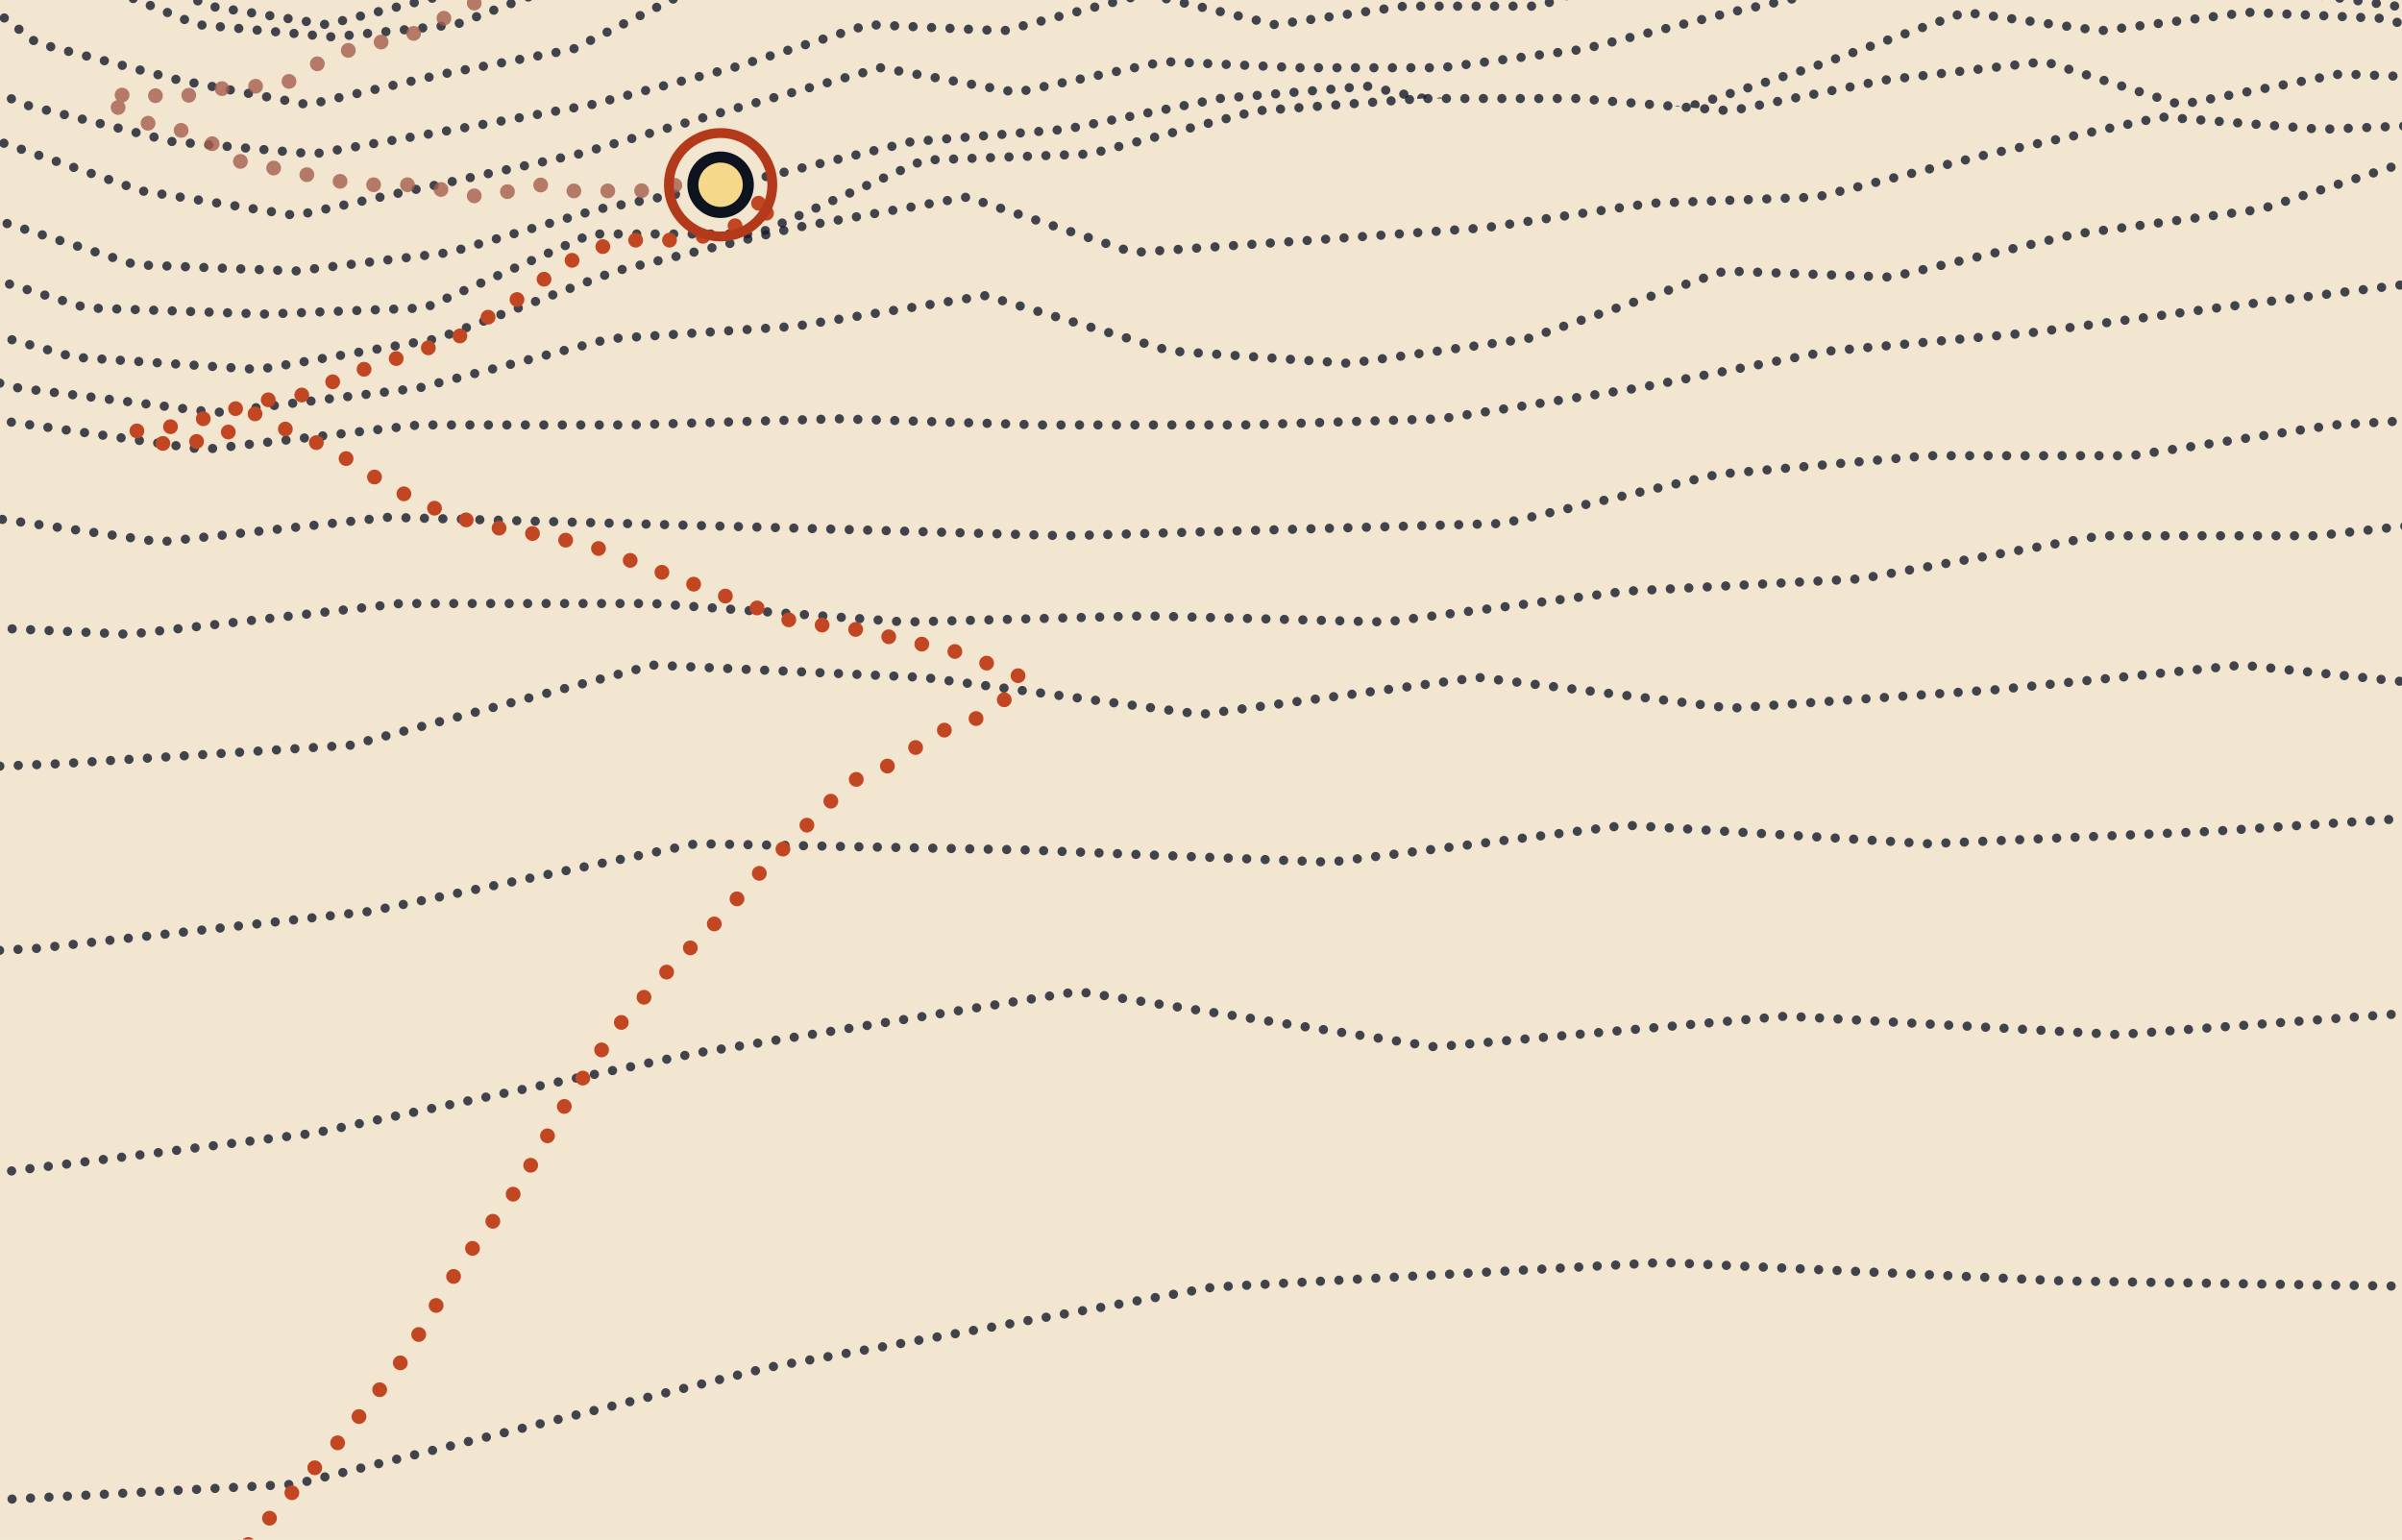
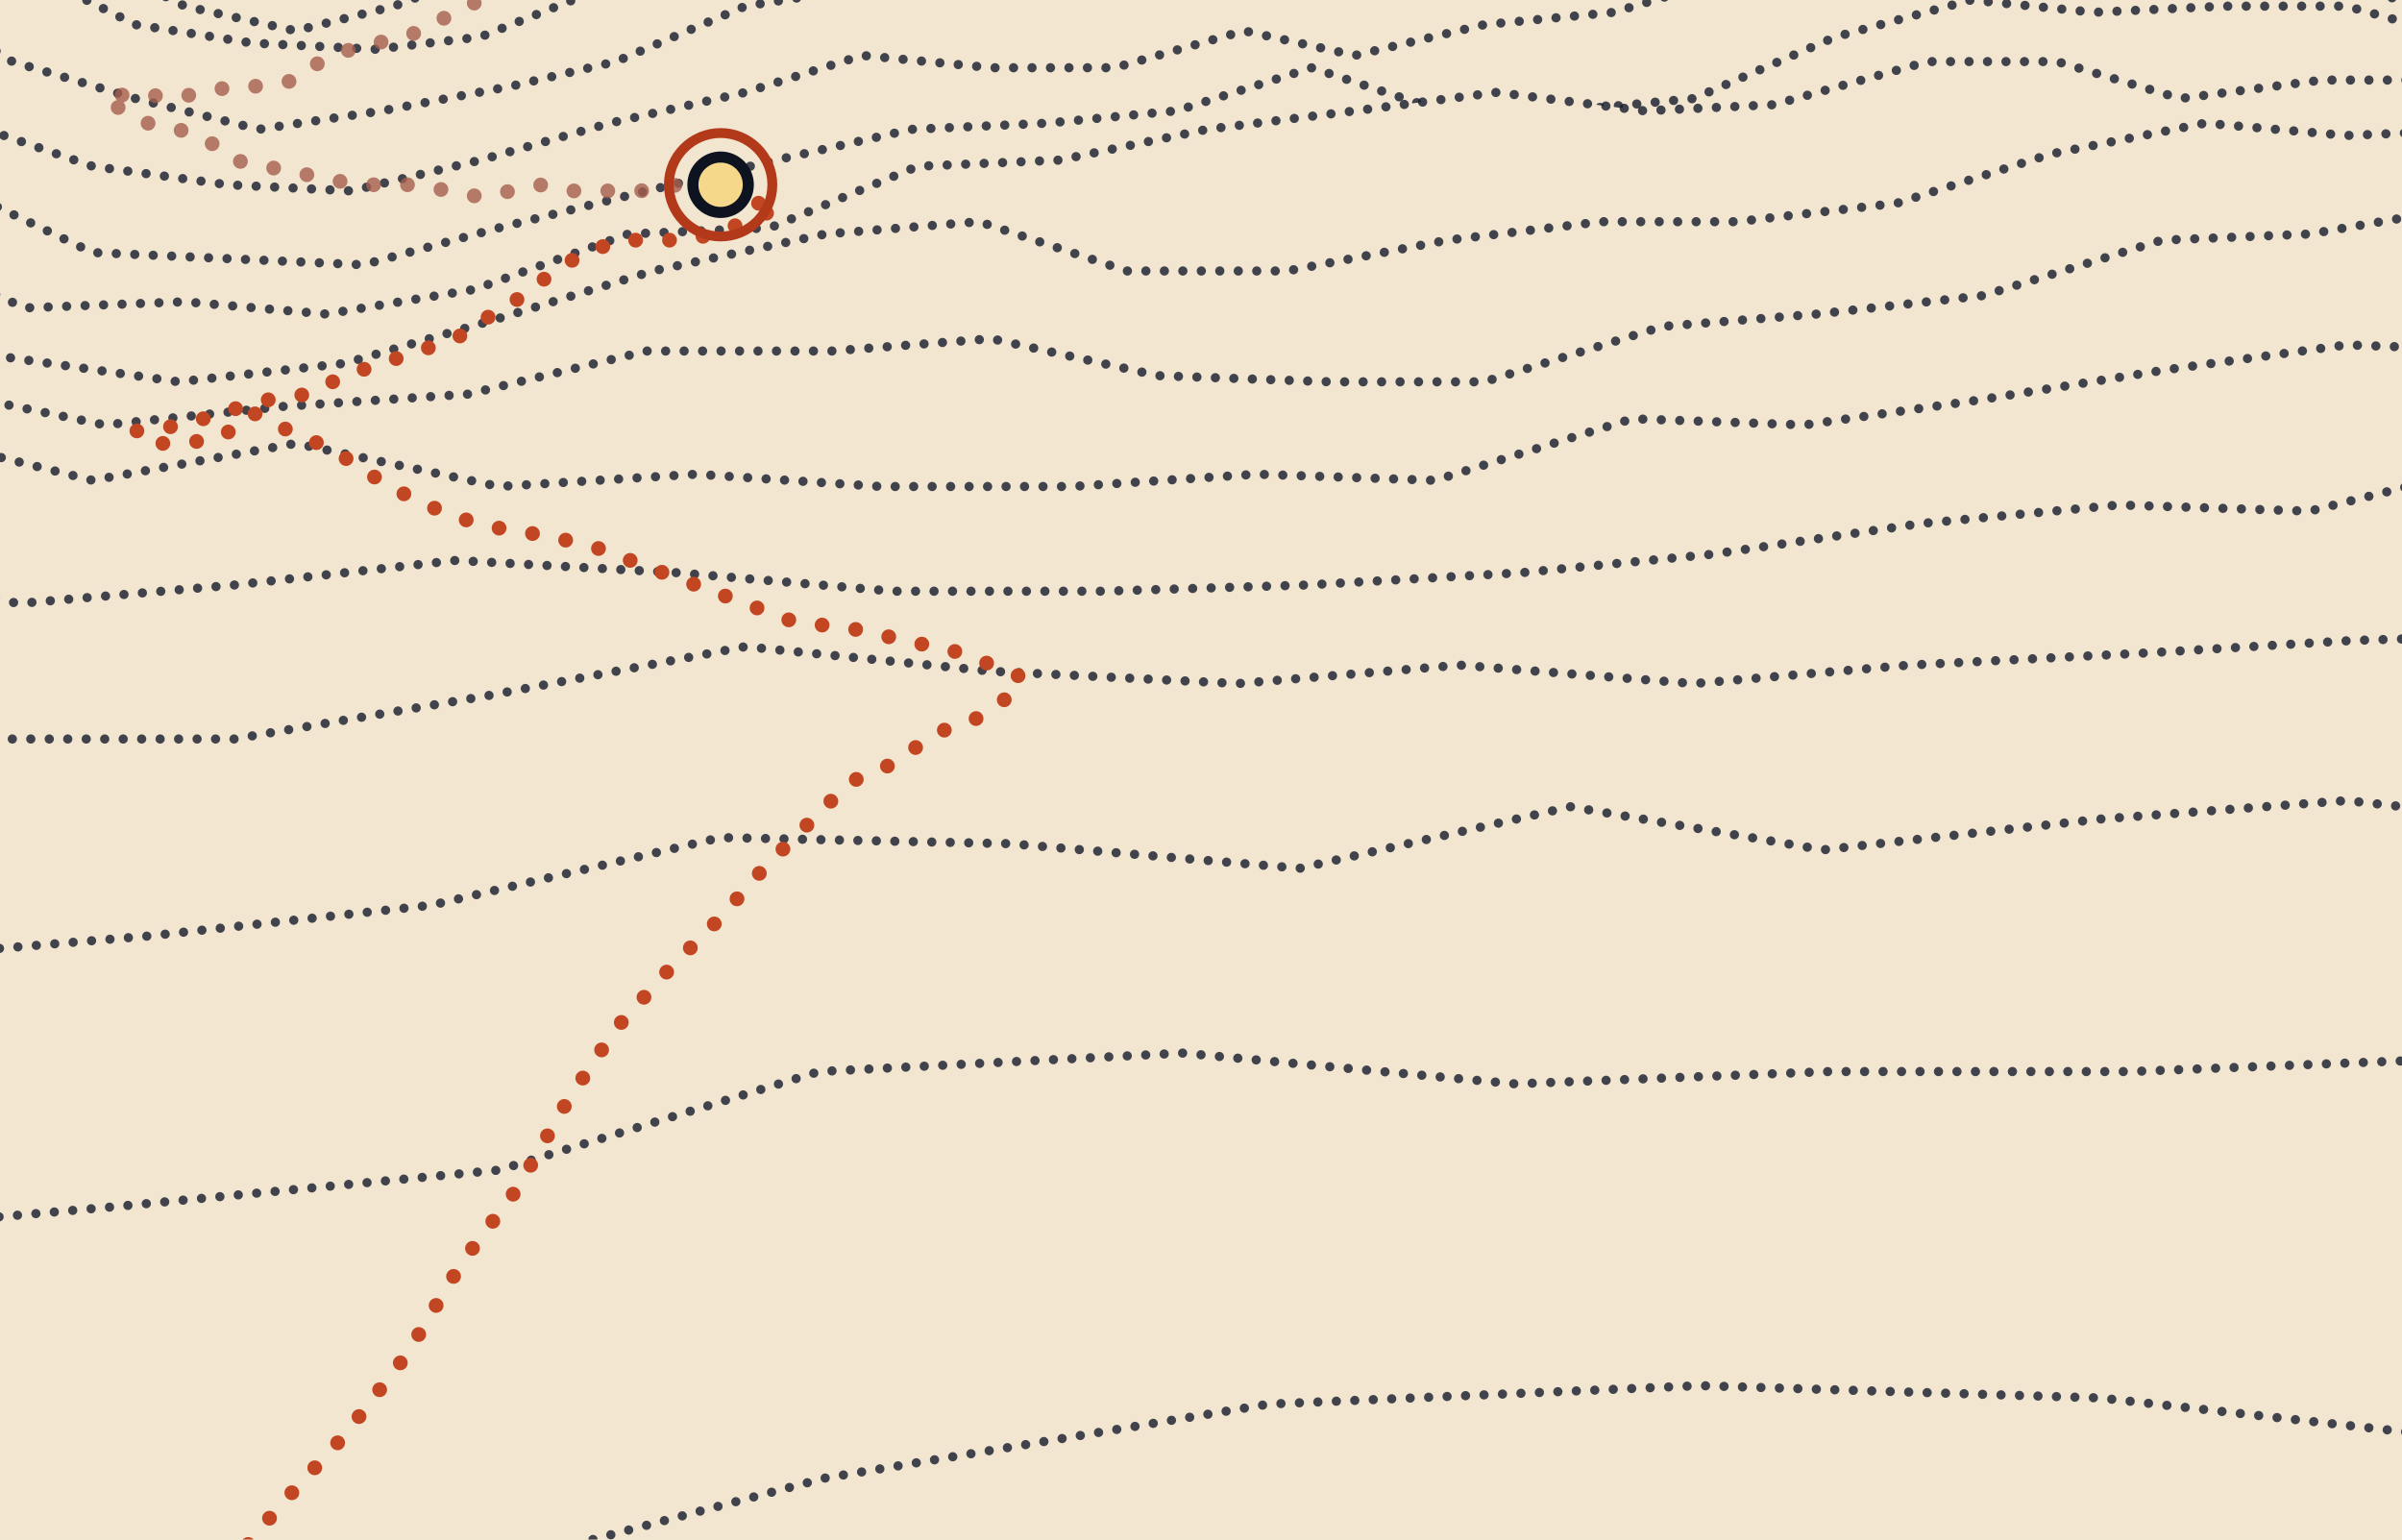
<svg xmlns="http://www.w3.org/2000/svg" viewBox="0 0 390 250" preserveAspectRatio="xMidYMin slice" role="img" aria-label="Dotted mountain ridges with a lantern on the trail below a saddle">
-   <rect x="-10" y="-10" width="410" height="270" fill="#F2E6D0" />
+   <defs>
+     <linearGradient id="sky" gradientUnits="userSpaceOnUse" x1="0" y1="-50" x2="0" y2="-239">
+       <stop offset="0" stop-color="#eedcbe" />
+       <stop offset="1" stop-color="#ead0ab" />
+     </linearGradient>
+   </defs>
+   <rect x="-10" y="-10" width="410" height="270" fill="url(#sky)" />
  <clipPath id="up">
    <rect x="-10" y="-10" width="410" height="-40" />
  </clipPath>
  <g clip-path="url(#up)" fill="#F8D97E">
-     <circle cx="62" cy="-50" r="13.9" />
-     <circle cx="62" cy="-50" r="20.9" fill="none" stroke="#F8D97E" stroke-width="1.3" opacity=".9" />
+     <circle cx="62" cy="-46" r="13.8" />
+     <circle cx="62" cy="-46" r="20.8" fill="none" stroke="#F8D97E" stroke-width="1.3" opacity=".9" />
  </g>
  <path d="M0 -50H390" stroke="#B3391B" stroke-width="1" opacity="0.9" />
  <g fill="#F2E6D0" stroke="#141A2B" stroke-linecap="round" stroke-width="1.5" stroke-dasharray="0 3" stroke-opacity=".8">
-     <path d="M-49 -92l15 -5l19 19l17 15l17 16l16 13l15 11l14 3l13 -5l14 -11l13 -18l14 -20l14 -7l15 -6l14 1l14 8l14 2l14 -4l14 -1l13 1l13 8l12 9l14 -6l12 8l11 8l12 5l12 0l13 -2l12 3l11 3l12 2l10 7l10 7l9 6l10 4l10 4V290H-49z" stroke="none" />
-     <path d="M-49 -92l15 -5l19 19l17 15l17 16l16 13l15 11l14 3l13 -5l14 -11l13 -18l14 -20l14 -7l15 -6l14 1l14 8l14 2l14 -4l14 -1l13 1l13 8l12 9l14 -6l12 8l11 8l12 5l12 0l13 -2l12 3l11 3l12 2l10 7l10 7l9 6l10 4l10 4" fill="none" />
-     <path d="M-56 -97l15 -3l18 6l19 21l18 22l17 15l16 13l15 1l14 -2l13 -12l15 -18l15 -16l14 -9l15 -2l14 8l15 2l14 2l14 -2l15 -2l15 -9l14 3l14 -4l13 3l12 10l13 6l11 7l12 5l12 4l12 2l12 3l11 3l12 3l9 8l10 7l11 2l10 6V290H-56z" stroke="none" />
-     <path d="M-56 -97l15 -3l18 6l19 21l18 22l17 15l16 13l15 1l14 -2l13 -12l15 -18l15 -16l14 -9l15 -2l14 8l15 2l14 2l14 -2l15 -2l15 -9l14 3l14 -4l13 3l12 10l13 6l11 7l12 5l12 4l12 2l12 3l11 3l12 3l9 8l10 7l11 2l10 6" fill="none" />
-     <path d="M-44 -103l18 7l20 18l19 26l18 17l16 12l15 2l14 -4l15 -13l15 -16l15 -15l15 -2l16 -3l14 10l15 -3l14 4l15 -1l15 -3l15 -6l14 4l15 -4l14 -2l15 -2l13 6l13 4l11 8l12 7l11 6l13 3l12 2l12 2l10 9l9 7l10 6l10 6V290H-44z" stroke="none" />
-     <path d="M-44 -103l18 7l20 18l19 26l18 17l16 12l15 2l14 -4l15 -13l15 -16l15 -15l15 -2l16 -3l14 10l15 -3l14 4l15 -1l15 -3l15 -6l14 4l15 -4l14 -2l15 -2l13 6l13 4l11 8l12 7l11 6l13 3l12 2l12 2l10 9l9 7l10 6l10 6" fill="none" />
-     <path d="M-52 -110l20 8l19 17l21 28l19 22l17 12l16 3l15 -4l15 -13l15 -14l16 -19l16 7l15 -5l15 7l16 -1l15 6l14 -1l15 3l15 -1l15 0l15 -3l14 -1l16 -7l12 11l15 -3l13 2l12 9l12 4l12 3l12 5l15 -4l9 10l11 7l10 6l10 7V290H-52z" stroke="none" />
-     <path d="M-52 -110l20 8l19 17l21 28l19 22l17 12l16 3l15 -4l15 -13l15 -14l16 -19l16 7l15 -5l15 7l16 -1l15 6l14 -1l15 3l15 -1l15 0l15 -3l14 -1l16 -7l12 11l15 -3l13 2l12 9l12 4l12 3l12 5l15 -4l9 10l11 7l10 6l10 7" fill="none" />
-     <path d="M-56 -109l20 9l21 18l22 31l19 20l18 10l16 2l16 -3l15 -16l16 -12l17 -18l16 7l16 -6l16 10l16 -3l15 10l15 -4l15 7l16 -2l15 0l15 -3l15 -1l15 -2l13 8l15 -1l14 1l13 6l13 3l12 6l12 1l15 -3l10 11l11 5l12 2V290H-56z" stroke="none" />
-     <path d="M-56 -109l20 9l21 18l22 31l19 20l18 10l16 2l16 -3l15 -16l16 -12l17 -18l16 7l16 -6l16 10l16 -3l15 10l15 -4l15 7l16 -2l15 0l15 -3l15 -1l15 -2l13 8l15 -1l14 1l13 6l13 3l12 6l12 1l15 -3l10 11l11 5l12 2" fill="none" />
-     <path d="M-44 -106l24 27l23 29l20 21l18 10l17 3l16 -4l16 -14l17 -19l17 -14l17 -2l18 0l15 9l17 3l16 4l16 -3l15 9l16 0l16 -5l15 3l15 2l16 -5l13 11l15 1l14 0l13 5l13 5l14 0l13 3l15 0l12 3l11 6V290H-44z" stroke="none" />
-     <path d="M-44 -106l24 27l23 29l20 21l18 10l17 3l16 -4l16 -14l17 -19l17 -14l17 -2l18 0l15 9l17 3l16 4l16 -3l15 9l16 0l16 -5l15 3l15 2l16 -5l13 11l15 1l14 0l13 5l13 5l14 0l13 3l15 0l12 3l11 6" fill="none" />
-     <path d="M-45 -94l23 24l23 26l21 20l19 10l17 3l17 -4l17 -13l18 -15l17 -5l17 -4l18 0l17 -1l17 -3l18 -1l16 1l16 10l17 -4l15 4l17 -2l14 8l15 2l14 6l15 1l16 -2l13 5l14 4l15 -1l13 3l14 0V290H-45z" stroke="none" />
-     <path d="M-45 -94l23 24l23 26l21 20l19 10l17 3l17 -4l17 -13l18 -15l17 -5l17 -4l18 0l17 -1l17 -3l18 -1l16 1l16 10l17 -4l15 4l17 -2l14 8l15 2l14 6l15 1l16 -2l13 5l14 4l15 -1l13 3l14 0" fill="none" />
-     <path d="M-54 -95l26 29l24 25l22 21l20 11l18 3l18 -4l17 -11l18 -8l18 -6l18 -7l18 3l18 0l17 -2l19 -4l17 1l16 9l16 2l18 -3l16 0l18 -6l14 8l13 11l15 1l18 -4l15 1l15 0l15 2l13 3l14 4V290H-54z" stroke="none" />
-     <path d="M-54 -95l26 29l24 25l22 21l20 11l18 3l18 -4l17 -11l18 -8l18 -6l18 -7l18 3l18 0l17 -2l19 -4l17 1l16 9l16 2l18 -3l16 0l18 -6l14 8l13 11l15 1l18 -4l15 1l15 0l15 2l13 3l14 4" fill="none" />
-     <path d="M-55 -78l25 22l24 23l23 20l20 9l20 2l18 -3l18 -11l19 -7l19 -6l19 -1l18 1l18 4l19 -7l18 -1l18 -1l16 8l17 2l18 -1l18 -6l17 -1l14 10l16 4l17 -1l15 2l17 -3l15 3l17 -3V290H-55z" stroke="none" />
-     <path d="M-55 -78l25 22l24 23l23 20l20 9l20 2l18 -3l18 -11l19 -7l19 -6l19 -1l18 1l18 4l19 -7l18 -1l18 -1l16 8l17 2l18 -1l18 -6l17 -1l14 10l16 4l17 -1l15 2l17 -3l15 3l17 -3" fill="none" />
-     <path d="M-36 -48l25 22l23 17l22 10l19 3l20 -5l20 -10l19 -5l19 -4l20 -1l19 -4l19 5l20 -8l19 -3l18 6l17 4l18 0l19 -2l19 -3l17 0l16 7l16 4l15 4l18 -1l16 -1l17 -2V290H-36z" stroke="none" />
-     <path d="M-36 -48l25 22l23 17l22 10l19 3l20 -5l20 -10l19 -5l19 -4l20 -1l19 -4l19 5l20 -8l19 -3l18 6l17 4l18 0l19 -2l19 -3l17 0l16 7l16 4l15 4l18 -1l16 -1l17 -2" fill="none" />
-     <path d="M-40 -37l27 19l23 13l22 9l22 2l20 -2l21 -8l20 -8l21 -3l20 -1l20 -1l20 1l20 -2l20 -2l19 2l18 3l20 -6l19 0l19 1l17 1l19 -2l16 8l17 0l17 3l18 -3V290H-40z" stroke="none" />
-     <path d="M-40 -37l27 19l23 13l22 9l22 2l20 -2l21 -8l20 -8l21 -3l20 -1l20 -1l20 1l20 -2l20 -2l19 2l18 3l20 -6l19 0l19 1l17 1l19 -2l16 8l17 0l17 3l18 -3" fill="none" />
-     <path d="M-47 -28l27 15l26 20l23 6l21 4l22 -5l21 -4l22 -11l21 -8l22 -4l21 2l21 4l21 1l19 4l22 -9l20 2l21 -6l19 0l18 4l19 2l18 2l18 3l17 3l20 -4V290H-47z" stroke="none" />
-     <path d="M-47 -28l27 15l26 20l23 6l21 4l22 -5l21 -4l22 -11l21 -8l22 -4l21 2l21 4l21 1l19 4l22 -9l20 2l21 -6l19 0l18 4l19 2l18 2l18 3l17 3l20 -4" fill="none" />
-     <path d="M-52 -16l29 21l27 12l24 6l23 2l23 -4l22 -4l23 -6l22 -7l22 1l23 -6l21 5l21 -3l22 0l23 -9l20 3l22 -2l22 -6l18 7l18 4l20 0l18 4l18 2V290H-52z" stroke="none" />
-     <path d="M-52 -16l29 21l27 12l24 6l23 2l23 -4l22 -4l23 -6l22 -7l22 1l23 -6l21 5l21 -3l22 0l23 -9l20 3l22 -2l22 -6l18 7l18 4l20 0l18 4l18 2" fill="none" />
-     <path d="M-30 11l27 11l26 9l25 4l23 -5l23 -5l24 -7l25 -7l22 4l24 -5l22 1l23 0l23 -3l24 -6l23 -5l22 0l22 -3l20 4l21 3l19 2l21 2l19 1V290H-30z" stroke="none" />
-     <path d="M-30 11l27 11l26 9l25 4l23 -5l23 -5l24 -7l25 -7l22 4l24 -5l22 1l23 0l23 -3l24 -6l23 -5l22 0l22 -3l20 4l21 3l19 2l21 2l19 1" fill="none" />
-     <path d="M-36 17l30 17l28 9l26 1l25 -3l24 -7l26 -5l25 -6l25 -2l25 -5l24 -2l23 5l24 0l25 -8l25 -9l22 3l24 -3l22 1l21 6l21 0l20 4V290H-36z" stroke="none" />
-     <path d="M-36 17l30 17l28 9l26 1l25 -3l24 -7l26 -5l25 -6l25 -2l25 -5l24 -2l23 5l24 0l25 -8l25 -9l22 3l24 -3l22 1l21 6l21 0l20 4" fill="none" />
-     <path d="M-48 25l33 16l29 9l29 1l26 -1l27 -12l27 0l27 -12l27 -1l27 -7l27 -2l25 0l25 2l25 -5l26 -3l22 7l26 -5l24 1l23 0l23 2V290H-48z" stroke="none" />
-     <path d="M-48 25l33 16l29 9l29 1l26 -1l27 -12l27 0l27 -12l27 -1l27 -7l27 -2l25 0l25 2l25 -5l26 -3l22 7l26 -5l24 1l23 0l23 2" fill="none" />
-     <path d="M-53 40l33 9l32 9l30 2l29 -5l29 -11l29 -7l28 -5l27 9l29 -2l28 -2l27 -4l27 -1l28 -7l28 -6l26 2l25 -1l24 4V290H-53z" stroke="none" />
-     <path d="M-53 40l33 9l32 9l30 2l29 -5l29 -11l29 -7l28 -5l27 9l29 -2l28 -2l27 -4l27 -1l28 -7l28 -6l26 2l25 -1l24 4" fill="none" />
-     <path d="M-32 54l35 9l32 4l33 -4l31 -8l30 -2l31 -5l30 9l29 2l29 -4l32 -11l27 1l30 -7l30 -4l31 -10l26 4l26 2V290H-32z" stroke="none" />
-     <path d="M-32 54l35 9l32 4l33 -4l31 -8l30 -2l31 -5l30 9l29 2l29 -4l32 -11l27 1l30 -7l30 -4l31 -10l26 4l26 2" fill="none" />
-     <path d="M-40 65l38 3l35 5l35 -4l34 0l34 -1l33 1l33 0l32 -1l32 -5l31 -6l33 -3l30 -4l32 -4l28 0V290H-40z" stroke="none" />
-     <path d="M-40 65l38 3l35 5l35 -4l34 0l34 -1l33 1l33 0l32 -1l32 -5l31 -6l33 -3l30 -4l32 -4l28 0" fill="none" />
-     <path d="M-56 76l40 6l42 6l37 -4l38 1l37 1l35 1l35 -1l36 -1l35 -8l34 -3l33 0l33 -5l34 -2l33 -7V290H-56z" stroke="none" />
-     <path d="M-56 76l40 6l42 6l37 -4l38 1l37 1l35 1l35 -1l36 -1l35 -8l34 -3l33 0l33 -5l34 -2l33 -7" fill="none" />
-     <path d="M-22 101l43 2l44 -5l41 0l41 3l39 -1l39 1l39 -5l38 -2l39 -7l35 0l37 -4l33 2V290H-22z" stroke="none" />
-     <path d="M-22 101l43 2l44 -5l41 0l41 3l39 -1l39 1l39 -5l38 -2l39 -7l35 0l37 -4l33 2" fill="none" />
-     <path d="M-39 126l49 -2l47 -3l49 -13l44 2l45 6l45 -6l41 5l43 -3l40 -4l39 4l41 -9V290H-39z" stroke="none" />
-     <path d="M-39 126l49 -2l47 -3l49 -13l44 2l45 6l45 -6l41 5l43 -3l40 -4l39 4l41 -9" fill="none" />
-     <path d="M-51 157l57 -3l54 -6l53 -11l53 1l50 2l48 -6l49 3l46 -2l45 -3l44 3V290H-51z" stroke="none" />
-     <path d="M-51 157l57 -3l54 -6l53 -11l53 1l50 2l48 -6l49 3l46 -2l45 -3l44 3" fill="none" />
-     <path d="M-13 192l64 -8l62 -13l62 -10l58 9l57 -5l54 3l54 -4V290H-13z" stroke="none" />
-     <path d="M-13 192l64 -8l62 -13l62 -10l58 9l57 -5l54 3l54 -4" fill="none" />
-     <path d="M-28 245l76 -4l77 -19l72 -13l73 -4l65 3l64 1V290H-28z" stroke="none" />
-     <path d="M-28 245l76 -4l77 -19l72 -13l73 -4l65 3l64 1" fill="none" />
+     <path d="M-56 -88l14 -4l14 3l17 15l15 13l14 13l15 13l13 10l13 6l12 -3l12 -6l12 -12l11 -18l13 -18l13 1l13 -5l12 -3l11 2l12 5l12 3l15 -11l10 8l13 0l11 9l10 5l12 1l11 -1l10 9l11 6l10 3l11 -1l12 -4l10 3l10 3l11 1l8 8l9 3l9 7l9 5l8 3l9 4V290H-56z" stroke="none" />
+     <path d="M-56 -88l14 -4l14 3l17 15l15 13l14 13l15 13l13 10l13 6l12 -3l12 -6l12 -12l11 -18l13 -18l13 1l13 -5l12 -3l11 2l12 5l12 3l15 -11l10 8l13 0l11 9l10 5l12 1l11 -1l10 9l11 6l10 3l11 -1l12 -4l10 3l10 3l11 1l8 8l9 3l9 7l9 5l8 3l9 4" fill="none" />
+     <path d="M-51 -99l15 0l14 5l18 21l17 21l14 13l15 13l13 4l13 0l12 -5l12 -12l13 -16l13 -15l13 -7l14 -4l12 0l12 11l14 -7l12 5l12 1l14 -4l13 -7l13 4l11 -2l13 1l11 7l11 7l11 4l9 7l12 3l11 3l10 2l10 2l11 3l11 0l9 8l8 6l9 5l10 3l8 5V290H-51z" stroke="none" />
+     <path d="M-51 -99l15 0l14 5l18 21l17 21l14 13l15 13l13 4l13 0l12 -5l12 -12l13 -16l13 -15l13 -7l14 -4l12 0l12 11l14 -7l12 5l12 1l14 -4l13 -7l13 4l11 -2l13 1l11 7l11 7l11 4l9 7l12 3l11 3l10 2l10 2l11 3l11 0l9 8l8 6l9 5l10 3l8 5" fill="none" />
+     <path d="M-55 -101l14 -5l18 12l17 18l18 23l15 15l15 12l14 4l12 0l14 -8l12 -12l14 -15l13 -12l14 -1l13 -3l14 7l13 2l14 -4l12 7l14 -6l13 0l14 -5l11 4l14 -3l13 -4l13 -1l12 3l11 5l12 2l10 9l11 6l9 5l11 2l12 2l11 0l9 8l9 8l9 4l9 7l8 5V290H-55z" stroke="none" />
+     <path d="M-55 -101l14 -5l18 12l17 18l18 23l15 15l15 12l14 4l12 0l14 -8l12 -12l14 -15l13 -12l14 -1l13 -3l14 7l13 2l14 -4l12 7l14 -6l13 0l14 -5l11 4l14 -3l13 -4l13 -1l12 3l11 5l12 2l10 9l11 6l9 5l11 2l12 2l11 0l9 8l9 8l9 4l9 7l8 5" fill="none" />
+     <path d="M-51 -109l20 10l16 10l19 30l19 21l15 12l14 4l14 2l14 -7l13 -14l13 -9l16 -18l13 6l15 -3l13 0l13 7l15 -1l12 6l14 -6l13 8l13 -1l13 0l13 -2l14 -2l14 -5l12 3l11 7l15 -7l11 6l11 6l11 4l10 3l11 4l12 -1l11 4l8 8l10 5l10 2l8 8V290H-51z" stroke="none" />
+     <path d="M-51 -109l20 10l16 10l19 30l19 21l15 12l14 4l14 2l14 -7l13 -14l13 -9l16 -18l13 6l15 -3l13 0l13 7l15 -1l12 6l14 -6l13 8l13 -1l13 0l13 -2l14 -2l14 -5l12 3l11 7l15 -7l11 6l11 6l11 4l10 3l11 4l12 -1l11 4l8 8l10 5l10 2l8 8" fill="none" />
+     <path d="M-54 -108l19 5l20 26l19 23l19 21l14 11l16 3l14 -1l15 -8l13 -14l15 -12l16 -17l14 4l15 1l14 7l15 4l14 2l13 2l15 -2l12 8l14 -3l13 -1l14 0l15 -4l13 -2l12 8l11 5l15 -5l11 6l12 3l12 4l12 2l11 3l13 -2l10 4l9 6l11 4V290H-54z" stroke="none" />
+     <path d="M-54 -108l19 5l20 26l19 23l19 21l14 11l16 3l14 -1l15 -8l13 -14l15 -12l16 -17l14 4l15 1l14 7l15 4l14 2l13 2l15 -2l12 8l14 -3l13 -1l14 0l15 -4l13 -2l12 8l11 5l15 -5l11 6l12 3l12 4l12 2l11 3l13 -2l10 4l9 6l11 4" fill="none" />
+     <path d="M-44 -97l22 22l19 23l18 19l19 14l15 5l15 0l15 -6l15 -13l15 -14l15 -6l16 -5l16 0l14 -1l15 1l15 -1l15 1l15 4l13 8l16 -4l13 3l15 -1l12 5l14 1l14 0l11 6l15 1l13 -1l12 5l11 5l12 0l12 2l14 0l14 -3l9 7V290H-44z" stroke="none" />
+     <path d="M-44 -97l22 22l19 23l18 19l19 14l15 5l15 0l15 -6l15 -13l15 -14l15 -6l16 -5l16 0l14 -1l15 1l15 -1l15 1l15 4l13 8l16 -4l13 3l15 -1l12 5l14 1l14 0l11 6l15 1l13 -1l12 5l11 5l12 0l12 2l14 0l14 -3l9 7" fill="none" />
+     <path d="M-46 -89l22 25l22 23l18 17l18 13l17 4l15 -2l15 -7l17 -13l15 -4l15 -5l17 -8l17 4l15 0l15 0l16 -8l16 3l15 3l14 8l15 0l15 -1l14 -1l14 -2l14 5l13 8l12 4l14 -2l15 -3l13 2l13 2l14 0l12 4l11 2V290H-46z" stroke="none" />
+     <path d="M-46 -89l22 25l22 23l18 17l18 13l17 4l15 -2l15 -7l17 -13l15 -4l15 -5l17 -8l17 4l15 0l15 0l16 -8l16 3l15 3l14 8l15 0l15 -1l14 -1l14 -2l14 5l13 8l12 4l14 -2l15 -3l13 2l13 2l14 0l12 4l11 2" fill="none" />
+     <path d="M-56 -79l22 19l23 21l20 19l20 13l17 5l16 0l17 -6l16 -9l17 -6l17 -6l17 -2l16 -1l16 7l16 -2l18 -10l15 3l16 -1l14 9l15 2l16 -2l15 -1l17 -4l14 4l13 8l13 1l15 -1l14 2l16 -4l12 4l16 -3l13 -1V290H-56z" stroke="none" />
+     <path d="M-56 -79l22 19l23 21l20 19l20 13l17 5l16 0l17 -6l16 -9l17 -6l17 -6l17 -2l16 -1l16 7l16 -2l18 -10l15 3l16 -1l14 9l15 2l16 -2l15 -1l17 -4l14 4l13 8l13 1l15 -1l14 2l16 -4l12 4l16 -3l13 -1" fill="none" />
+     <path d="M-56 -59l22 13l21 19l23 18l20 10l18 4l16 -4l18 -7l16 -7l18 -3l19 -4l16 -1l18 -4l17 5l17 -4l18 -5l16 1l16 5l16 5l16 -3l17 -1l16 -3l16 0l15 4l14 4l14 4l14 3l15 -2l17 -3l15 0V290H-56z" stroke="none" />
+     <path d="M-56 -59l22 13l21 19l23 18l20 10l18 4l16 -4l18 -7l16 -7l18 -3l19 -4l16 -1l18 -4l17 5l17 -4l18 -5l16 1l16 5l16 5l16 -3l17 -1l16 -3l16 0l15 4l14 4l14 4l14 3l15 -2l17 -3l15 0" fill="none" />
+     <path d="M-44 -37l22 15l24 16l20 10l19 3l20 1l17 -2l20 -8l17 -8l19 -5l19 -1l18 2l17 0l19 -2l17 1l19 -2l16 0l17 3l19 -7l17 -2l17 3l15 6l16 -2l16 0l16 3l16 1l15 2l17 -3V290H-44z" stroke="none" />
+     <path d="M-44 -37l22 15l24 16l20 10l19 3l20 1l17 -2l20 -8l17 -8l19 -5l19 -1l18 2l17 0l19 -2l17 1l19 -2l16 0l17 3l19 -7l17 -2l17 3l15 6l16 -2l16 0l16 3l16 1l15 2l17 -3" fill="none" />
+     <path d="M-46 -21l25 16l23 15l20 6l20 5l20 -3l21 -4l17 -4l21 -9l19 -3l21 -3l18 -4l20 3l19 -1l17 5l20 -3l18 -5l19 0l18 -1l18 -5l17 3l16 3l17 3l16 4l16 3l16 1l19 -6V290H-46z" stroke="none" />
+     <path d="M-46 -21l25 16l23 15l20 6l20 5l20 -3l21 -4l17 -4l21 -9l19 -3l21 -3l18 -4l20 3l19 -1l17 5l20 -3l18 -5l19 0l18 -1l18 -5l17 3l16 3l17 3l16 4l16 3l16 1l19 -6" fill="none" />
+     <path d="M-59 -12l27 19l24 12l23 8l22 3l20 1l21 -5l21 -6l22 -5l19 -6l21 2l20 0l21 -6l18 4l21 -5l21 -2l20 -6l21 -2l17 4l19 -3l20 1l17 0l17 5l19 0l16 3l17 1V290H-59z" stroke="none" />
+     <path d="M-59 -12l27 19l24 12l23 8l22 3l20 1l21 -5l21 -6l22 -5l19 -6l21 2l20 0l21 -6l18 4l21 -5l21 -2l20 -6l21 -2l17 4l19 -3l20 1l17 0l17 5l19 0l16 3l17 1" fill="none" />
+     <path d="M-37 13l27 16l25 12l22 1l22 1l22 -6l24 -6l21 -5l22 -5l22 -1l21 -2l22 -7l21 7l20 0l21 -2l23 -10l22 -6l20 2l21 -1l20 0l18 5l18 3l19 -2V290H-37z" stroke="none" />
+     <path d="M-37 13l27 16l25 12l22 1l22 1l22 -6l24 -6l21 -5l22 -5l22 -1l21 -2l22 -7l21 7l20 0l21 -2l23 -10l22 -6l20 2l21 -1l20 0l18 5l18 3l19 -2" fill="none" />
+     <path d="M-52 23l30 15l26 12l26 -1l23 2l24 -4l25 -9l23 -1l24 -10l23 -1l24 -5l24 -3l23 -3l24 3l21 -1l25 -7l21 0l20 6l23 -3l21 0l20 0l19 2V290H-52z" stroke="none" />
+     <path d="M-52 23l30 15l26 12l26 -1l23 2l24 -4l25 -9l23 -1l24 -10l23 -1l24 -5l24 -3l23 -3l24 3l21 -1l25 -7l21 0l20 6l23 -3l21 0l20 0l19 2" fill="none" />
+     <path d="M-56 42l27 6l30 10l28 4l27 -3l24 -7l26 -8l28 -6l25 -2l24 8l26 0l26 -5l25 -3l22 0l26 -3l25 -8l25 -5l23 2l24 -1l19 5l24 -2V290H-56z" stroke="none" />
+     <path d="M-56 42l27 6l30 10l28 4l27 -3l24 -7l26 -8l28 -6l25 -2l24 8l26 0l26 -5l25 -3l22 0l26 -3l25 -8l25 -5l23 2l24 -1l19 5l24 -2" fill="none" />
+     <path d="M-43 59l31 4l29 6l29 -3l30 -2l29 -7l30 0l26 -2l27 6l28 1l25 0l29 -9l25 -2l27 -3l29 -9l24 -1l29 -5l25 -1V290H-43z" stroke="none" />
+     <path d="M-43 59l31 4l29 6l29 -3l30 -2l29 -7l30 0l26 -2l27 6l28 1l25 0l29 -9l25 -2l27 -3l29 -9l24 -1l29 -5l25 -1" fill="none" />
+     <path d="M-53 72l32 -3l36 9l33 -6l33 7l32 -2l30 2l31 0l30 -2l29 1l32 -10l28 1l28 -4l31 -5l29 -4l27 1l27 -4V290H-53z" stroke="none" />
+     <path d="M-53 72l32 -3l36 9l33 -6l33 7l32 -2l30 2l31 0l30 -2l29 1l32 -10l28 1l28 -4l31 -5l29 -4l27 1l27 -4" fill="none" />
+     <path d="M-36 90l39 8l35 -3l36 -4l36 2l35 3l34 0l33 -1l35 -2l31 -3l34 -5l32 -3l31 1l32 -8l30 2V290H-36z" stroke="none" />
+     <path d="M-36 90l39 8l35 -3l36 -4l36 2l35 3l34 0l33 -1l35 -2l31 -3l34 -5l32 -3l31 1l32 -8l30 2" fill="none" />
+     <path d="M-49 120l45 0l42 0l41 -7l42 -8l40 4l40 2l36 -3l38 3l35 -3l39 -2l33 -2l33 -1V290H-49z" stroke="none" />
+     <path d="M-49 120l45 0l42 0l41 -7l42 -8l40 4l40 2l36 -3l38 3l35 -3l39 -2l33 -2l33 -1" fill="none" />
+     <path d="M-24 156l48 -4l46 -5l47 -11l47 1l47 4l44 -10l41 7l45 -5l40 -3l37 4V290H-24z" stroke="none" />
+     <path d="M-24 156l48 -4l46 -5l47 -11l47 1l47 4l44 -10l41 7l45 -5l40 -3l37 4" fill="none" />
+     <path d="M-39 201l57 -5l63 -6l52 -16l59 -3l54 5l51 -2l49 0l51 -2l49 -10V290H-39z" stroke="none" />
+     <path d="M-39 201l57 -5l63 -6l52 -16l59 -3l54 5l51 -2l49 0l51 -2l49 -10" fill="none" />
+     <path d="M-7 268l73 -10l68 -18l72 -12l70 -3l65 2l54 6V290H-7z" stroke="none" />
+     <path d="M-7 268l73 -10l68 -18l72 -12l70 -3l65 2l54 6" fill="none" />
  </g>
  <g fill="none" stroke-linecap="round" stroke-linejoin="round" stroke-dasharray="0 5.5" stroke-width="2.4">
    <path d="M115 31L109 30L104 31L98 31L93 31L88 30L83 31L78 32L73 31L67 30L62 30L58 30L53 29L48 28L43 27L38 26L34 23L29 21L24 20L20 18L17 16L22 15L28 16L33 15L38 14L43 14L48 13L52 10L57 8L61 7L66 6L70 4L74 2L78 0L82 -4L86 -6L90 -8L94 -10L98 -13L101 -16L105 -17L110 -18L113 -20L102 -19L97 -19L93 -16L89 -15L85 -13L82 -12L78 -10L74 -8L70 -8L66 -7L62 -7L58 -7L54 -7L50 -8L46 -10L42 -11L38 -13L35 -15L31 -17L41 -20L45 -19L49 -19L53 -19L57 -20L60 -20" stroke="#a65e4c" opacity=".8" />
    <path d="M38 285L26 275L32 261L45 245L56 233L66 220L75 205L84 193L92 179L100 167L109 157L117 149L124 141L131 134L138 127L145 124L152 119L158 117L164 113L166 110L156 106L147 104L138 102L129 101L121 98L113 95L105 92L97 89L89 87L82 86L74 84L67 81L60 77L54 73L47 70L41 67L36 71L30 72L24 72L22 70L30 69L36 67L43 65L50 64L56 61L62 59L68 57L74 55L80 51L85 48L90 44L95 41L101 39L106 39L111 39L116 38L121 36L126 34L126 33L120 33L115 31" stroke="#c24622" />
  </g>
  <circle cx="117" cy="30" r="8.4" fill="none" stroke="#B3391B" stroke-width="1.6" />
  <circle cx="117" cy="30" r="5.4" fill="#0E1320" />
  <circle cx="117" cy="30" r="3.6" fill="#f6d88b" />
</svg>
